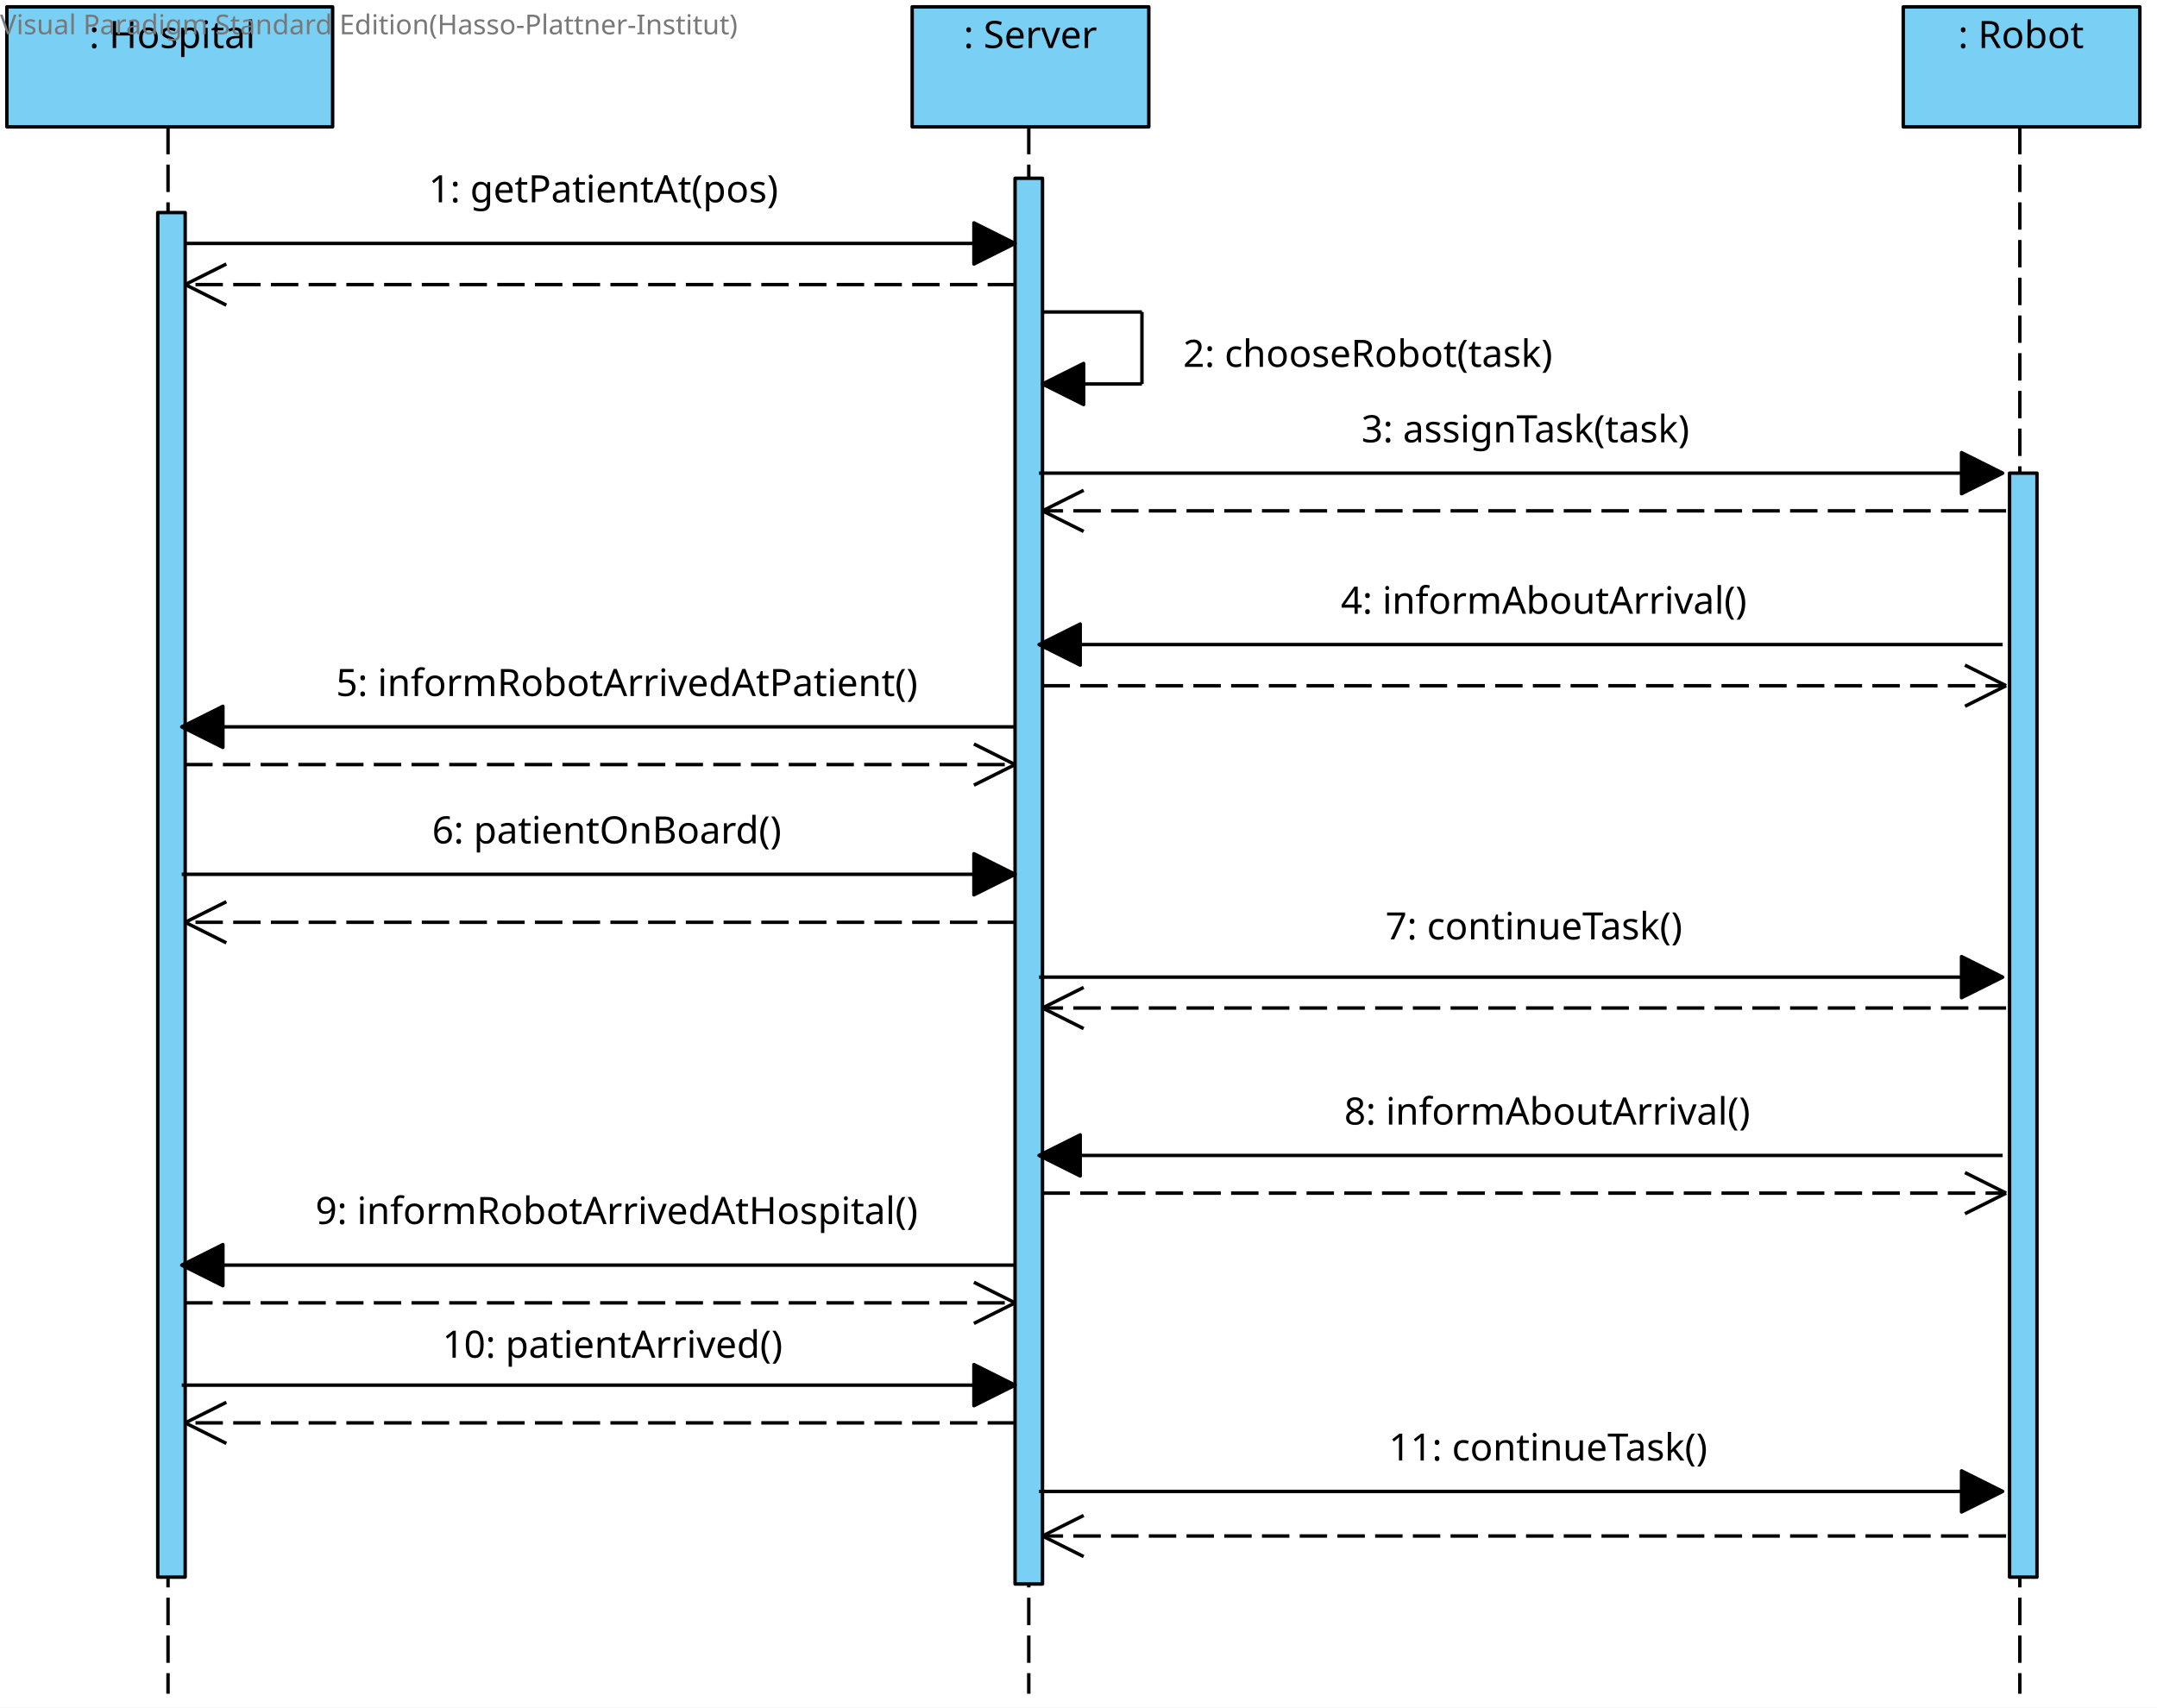
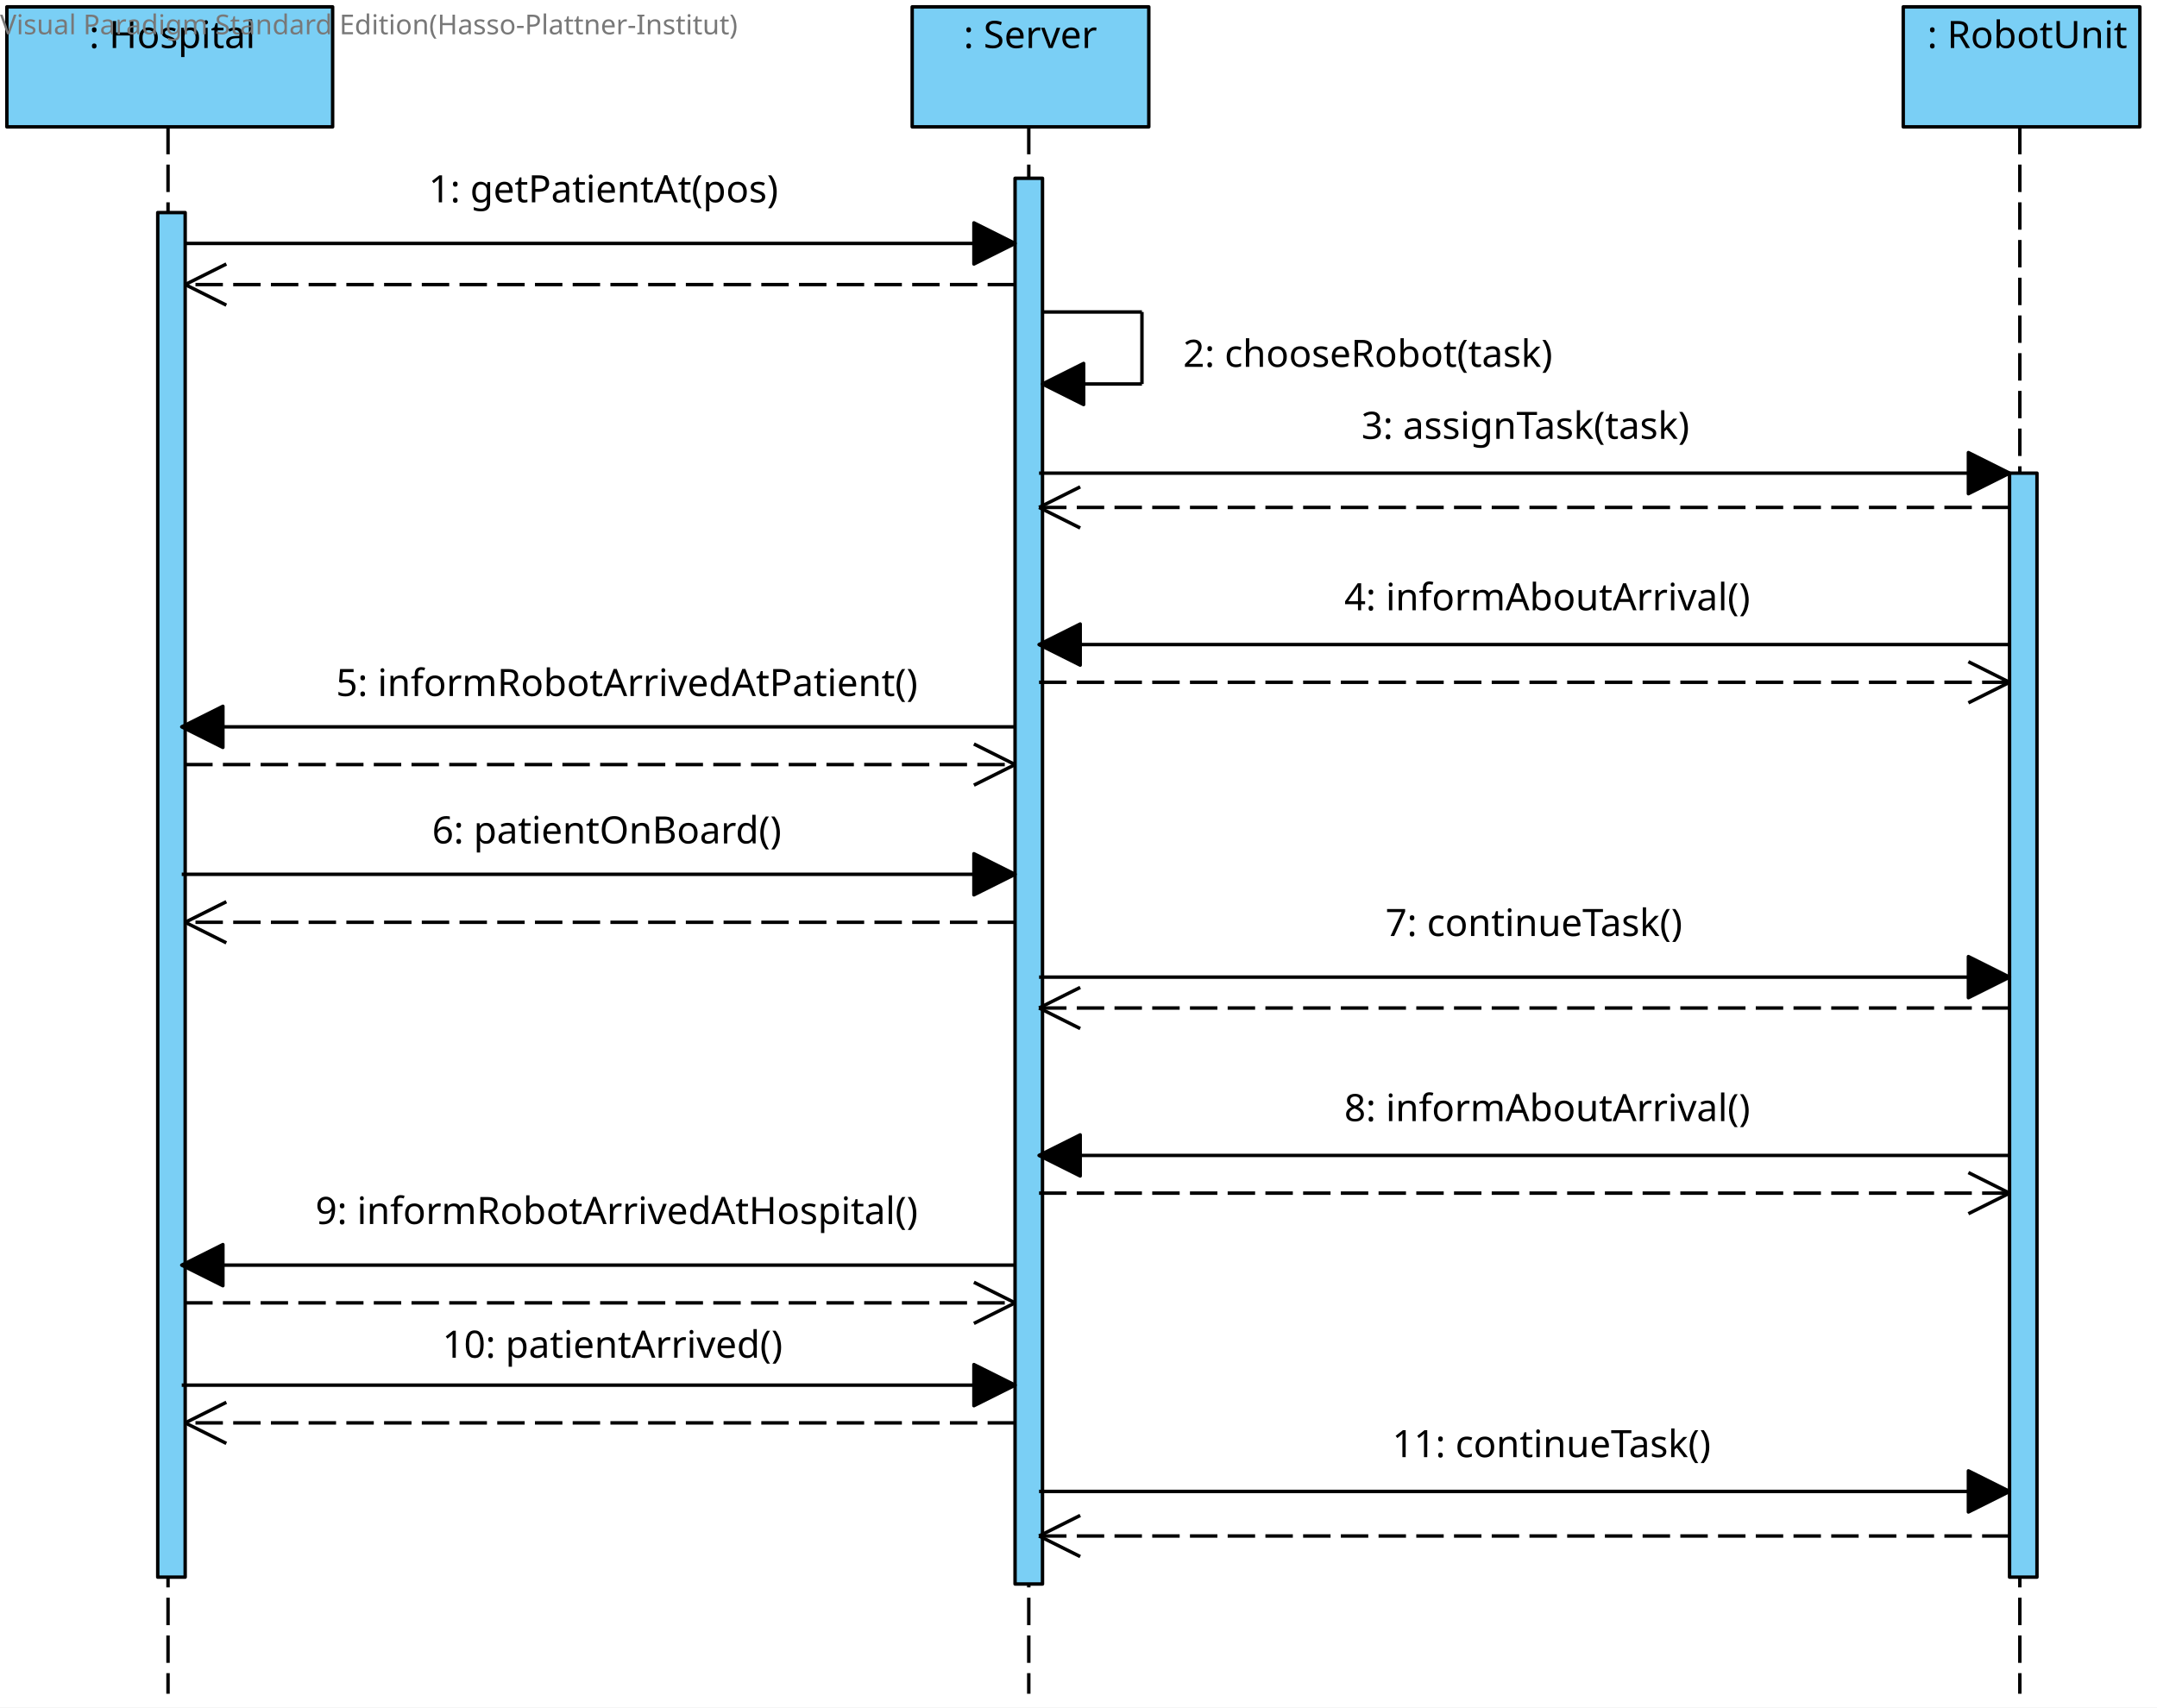
<svg xmlns="http://www.w3.org/2000/svg" fill-opacity="0" color-rendering="auto" color-interpolation="auto" text-rendering="auto" stroke="rgb(0,0,0)" stroke-linecap="square" width="629" stroke-miterlimit="10" shape-rendering="auto" stroke-opacity="0" fill="rgb(0,0,0)" stroke-dasharray="none" font-weight="normal" stroke-width="1" height="498" font-family="'Dialog'" font-style="normal" stroke-linejoin="miter" font-size="12" stroke-dashoffset="0" image-rendering="auto">
  <defs id="genericDefs" />
  <g>
    <defs id="defs1">
      <clipPath clipPathUnits="userSpaceOnUse" id="clipPath1">
        <path d="M-7 -7 L107 -7 L107 503 L-7 503 L-7 -7 Z" />
      </clipPath>
      <clipPath clipPathUnits="userSpaceOnUse" id="clipPath2">
        <path d="M-7 -7 L81 -7 L81 503 L-7 503 L-7 -7 Z" />
      </clipPath>
      <clipPath clipPathUnits="userSpaceOnUse" id="clipPath3">
        <path d="M-7 -7 L19 -7 L19 409 L-7 409 L-7 -7 Z" />
      </clipPath>
      <clipPath clipPathUnits="userSpaceOnUse" id="clipPath4">
        <path d="M-7 -7 L19 -7 L19 421 L-7 421 L-7 -7 Z" />
      </clipPath>
      <clipPath clipPathUnits="userSpaceOnUse" id="clipPath5">
        <path d="M-7 -7 L19 -7 L19 333 L-7 333 L-7 -7 Z" />
      </clipPath>
      <clipPath clipPathUnits="userSpaceOnUse" id="clipPath6">
        <path d="M-96 -15 L192 -15 L192 30 L-96 30 L-96 -15 Z" />
      </clipPath>
      <clipPath clipPathUnits="userSpaceOnUse" id="clipPath7">
        <path d="M-70 -15 L140 -15 L140 30 L-70 30 L-70 -15 Z" />
      </clipPath>
      <clipPath clipPathUnits="userSpaceOnUse" id="clipPath8">
        <path d="M0 0 L446 0 L446 204 L0 204 L0 0 Z" />
      </clipPath>
      <clipPath clipPathUnits="userSpaceOnUse" id="clipPath9">
-         <path d="M144 19 L144 34 L48 34 L48 19 ZM382 19 L382 34 L312 34 L312 19 ZM280 61 L280 82 L162 82 L162 61 ZM0 0 L0 204 L446 204 L446 202 L407 202 L407 182 L446 182 L446 152 L414 152 L414 132 L446 132 L446 130 L381 130 L381 109 L446 109 L446 0 Z" />
+         <path d="M144 19 L144 34 L48 34 L48 19 ZM382 19 L382 34 L312 34 L312 19 ZM280 61 L280 82 L162 82 L162 61 ZM0 0 L0 204 L446 204 L446 201 L408 201 L408 181 L446 181 L446 151 L414 151 L414 131 L446 131 L446 130 L381 130 L381 109 L446 109 L446 0 Z" />
      </clipPath>
      <clipPath clipPathUnits="userSpaceOnUse" id="clipPath10">
-         <path d="M0 0 L485 0 L485 204 L0 204 L0 0 Z" />
+         <path d="M0 0 L487 0 L487 204 L0 204 L0 0 Z" />
      </clipPath>
      <clipPath clipPathUnits="userSpaceOnUse" id="clipPath11">
-         <path d="M257 54 L257 75 L132 75 L132 54 ZM320 77 L320 97 L165 97 L165 77 ZM330 127 L330 147 L158 147 L158 127 ZM0 0 L0 6 L31 6 L31 27 L0 27 L0 151 L76 151 L76 171 L0 171 L0 194 L42 194 L42 204 L485 204 L485 0 Z" />
+         <path d="M257 54 L257 75 L132 75 L132 54 ZM320 76 L320 96 L165 96 L165 76 ZM331 126 L331 146 L159 146 L159 126 ZM0 0 L0 6 L31 6 L31 27 L0 27 L0 151 L76 151 L76 171 L0 171 L0 194 L42 194 L42 204 L487 204 L487 0 Z" />
      </clipPath>
      <clipPath clipPathUnits="userSpaceOnUse" id="clipPath12">
-         <path d="M257 4 L257 25 L132 25 L132 4 ZM320 27 L320 47 L165 47 L165 27 ZM330 77 L330 97 L158 97 L158 77 ZM311 172 L311 192 L176 192 L176 172 ZM0 0 L0 101 L76 101 L76 121 L0 121 L0 144 L42 144 L42 164 L0 164 L0 204 L485 204 L485 0 Z" />
+         <path d="M257 4 L257 25 L132 25 L132 4 ZM320 26 L320 46 L165 46 L165 26 ZM331 76 L331 96 L159 96 L159 76 ZM311 171 L311 191 L177 191 L177 171 ZM0 0 L0 101 L76 101 L76 121 L0 121 L0 144 L42 144 L42 164 L0 164 L0 204 L487 204 L487 0 Z" />
      </clipPath>
      <clipPath clipPathUnits="userSpaceOnUse" id="clipPath13">
        <path d="M0 0 L447 0 L447 204 L0 204 L0 0 Z" />
      </clipPath>
      <clipPath clipPathUnits="userSpaceOnUse" id="clipPath14">
-         <path d="M326 77 L326 97 L123 97 L123 77 ZM292 120 L292 140 L151 140 L151 120 ZM0 0 L0 204 L415 204 L415 202 L447 202 L447 168 L426 168 L426 148 L447 148 L447 73 L408 73 L408 53 L447 53 L447 23 L415 23 L415 3 L447 3 L447 1 L382 1 L382 0 Z" />
+         <path d="M326 77 L326 97 L123 97 L123 77 ZM292 120 L292 140 L151 140 L151 120 ZM0 0 L0 204 L415 204 L415 201 L447 201 L447 167 L427 167 L427 147 L447 147 L447 72 L409 72 L409 52 L447 52 L447 22 L415 22 L415 2 L447 2 L447 1 L382 1 L382 0 Z" />
      </clipPath>
      <clipPath clipPathUnits="userSpaceOnUse" id="clipPath15">
-         <path d="M326 34 L326 54 L123 54 L123 34 ZM292 77 L292 97 L151 97 L151 77 ZM0 0 L0 204 L117 204 L117 188 L328 188 L328 204 L447 204 L447 179 L415 179 L415 159 L447 159 L447 125 L426 125 L426 105 L447 105 L447 30 L408 30 L408 10 L447 10 L447 0 Z" />
+         <path d="M326 34 L326 54 L123 54 L123 34 ZM292 77 L292 97 L151 97 L151 77 ZM0 0 L0 204 L117 204 L117 188 L328 188 L328 204 L447 204 L447 178 L415 178 L415 158 L447 158 L447 124 L427 124 L427 104 L447 104 L447 29 L409 29 L409 9 L447 9 L447 0 Z" />
      </clipPath>
      <clipPath clipPathUnits="userSpaceOnUse" id="clipPath16">
-         <path d="M311 75 L311 95 L176 95 L176 75 ZM326 129 L326 149 L165 149 L165 129 ZM0 0 L0 4 L76 4 L76 24 L0 24 L0 47 L42 47 L42 67 L0 67 L0 158 L78 158 L78 178 L0 178 L0 197 L45 197 L45 204 L485 204 L485 0 Z" />
+         <path d="M311 74 L311 94 L177 94 L177 74 ZM326 128 L326 148 L165 148 L165 128 ZM0 0 L0 4 L76 4 L76 24 L0 24 L0 47 L42 47 L42 67 L0 67 L0 158 L78 158 L78 178 L0 178 L0 197 L45 197 L45 204 L487 204 L487 0 Z" />
      </clipPath>
      <clipPath clipPathUnits="userSpaceOnUse" id="clipPath17">
-         <path d="M311 23 L311 43 L176 43 L176 23 ZM326 77 L326 97 L165 97 L165 77 ZM321 175 L321 195 L177 195 L177 175 ZM42 0 L42 15 L0 15 L0 106 L78 106 L78 126 L0 126 L0 145 L45 145 L45 165 L0 165 L0 204 L485 204 L485 0 Z" />
+         <path d="M311 22 L311 42 L177 42 L177 22 ZM326 76 L326 96 L165 96 L165 76 ZM321 174 L321 194 L178 194 L178 174 ZM42 0 L42 15 L0 15 L0 106 L78 106 L78 126 L0 126 L0 145 L45 145 L45 165 L0 165 L0 204 L487 204 L487 0 Z" />
      </clipPath>
      <clipPath clipPathUnits="userSpaceOnUse" id="clipPath18">
-         <path d="M328 74 L328 94 L117 94 L117 74 ZM295 113 L295 133 L152 133 L152 113 ZM0 0 L0 204 L447 204 L447 163 L427 163 L427 143 L447 143 L447 65 L415 65 L415 45 L447 45 L447 11 L426 11 L426 0 Z" />
+         <path d="M328 74 L328 94 L117 94 L117 74 ZM295 113 L295 133 L152 133 L152 113 ZM0 0 L0 204 L447 204 L447 162 L428 162 L428 142 L447 142 L447 64 L415 64 L415 44 L447 44 L447 10 L427 10 L427 0 Z" />
      </clipPath>
      <clipPath clipPathUnits="userSpaceOnUse" id="clipPath19">
-         <path d="M328 39 L328 59 L117 59 L117 39 ZM295 78 L295 98 L152 98 L152 78 ZM0 0 L0 204 L447 204 L447 128 L427 128 L427 108 L447 108 L447 30 L415 30 L415 10 L447 10 L447 0 Z" />
+         <path d="M328 39 L328 59 L117 59 L117 39 ZM295 78 L295 98 L152 98 L152 78 ZM0 0 L0 204 L447 204 L447 127 L428 127 L428 107 L447 107 L447 29 L415 29 L415 9 L447 9 L447 0 Z" />
      </clipPath>
      <clipPath clipPathUnits="userSpaceOnUse" id="clipPath20">
-         <path d="M321 77 L321 97 L177 97 L177 77 ZM0 0 L0 8 L78 8 L78 28 L0 28 L0 47 L45 47 L45 67 L0 67 L0 204 L485 204 L485 0 Z" />
+         <path d="M321 76 L321 96 L178 96 L178 76 ZM0 0 L0 8 L78 8 L78 28 L0 28 L0 47 L45 47 L45 67 L0 67 L0 204 L487 204 L487 0 Z" />
      </clipPath>
      <clipPath clipPathUnits="userSpaceOnUse" id="clipPath21">
-         <path d="M256 43 L256 64 L131 64 L131 43 ZM319 66 L319 86 L164 86 L164 66 ZM329 116 L329 136 L157 136 L157 116 ZM30 0 L30 16 L0 16 L0 140 L75 140 L75 160 L0 160 L0 183 L41 183 L41 203 L0 203 L0 204 L485 204 L485 0 Z" />
+         <path d="M257 44 L257 65 L132 65 L132 44 ZM320 66 L320 86 L165 86 L165 66 ZM331 116 L331 136 L159 136 L159 116 ZM31 0 L31 17 L0 17 L0 141 L76 141 L76 161 L0 161 L0 184 L42 184 L42 204 L487 204 L487 0 Z" />
      </clipPath>
      <clipPath clipPathUnits="userSpaceOnUse" id="clipPath22">
-         <path d="M319 15 L319 35 L164 35 L164 15 ZM329 65 L329 85 L157 85 L157 65 ZM310 160 L310 180 L175 180 L175 160 ZM0 0 L0 89 L75 89 L75 109 L0 109 L0 132 L41 132 L41 152 L0 152 L0 204 L485 204 L485 0 L256 0 L256 13 L131 13 L131 0 Z" />
+         <path d="M320 15 L320 35 L165 35 L165 15 ZM331 65 L331 85 L159 85 L159 65 ZM311 160 L311 180 L177 180 L177 160 ZM0 0 L0 90 L76 90 L76 110 L0 110 L0 133 L42 133 L42 153 L0 153 L0 204 L487 204 L487 0 L257 0 L257 14 L132 14 L132 0 Z" />
      </clipPath>
      <clipPath clipPathUnits="userSpaceOnUse" id="clipPath23">
-         <path d="M325 66 L325 86 L122 86 L122 66 ZM291 109 L291 129 L150 129 L150 109 ZM0 0 L0 204 L414 204 L414 191 L446 191 L446 157 L425 157 L425 137 L446 137 L446 62 L407 62 L407 42 L446 42 L446 12 L414 12 L414 0 Z" />
+         <path d="M325 66 L325 86 L122 86 L122 66 ZM291 109 L291 129 L150 129 L150 109 ZM0 0 L0 204 L414 204 L414 190 L446 190 L446 156 L426 156 L426 136 L446 136 L446 61 L408 61 L408 41 L446 41 L446 11 L414 11 L414 0 Z" />
      </clipPath>
      <clipPath clipPathUnits="userSpaceOnUse" id="clipPath24">
-         <path d="M325 20 L325 40 L122 40 L122 20 ZM291 63 L291 83 L150 83 L150 63 ZM327 174 L327 194 L116 194 L116 174 ZM0 0 L0 204 L446 204 L446 165 L414 165 L414 145 L446 145 L446 111 L425 111 L425 91 L446 91 L446 16 L407 16 L407 0 Z" />
+         <path d="M325 20 L325 40 L122 40 L122 20 ZM291 63 L291 83 L150 83 L150 63 ZM327 174 L327 194 L116 194 L116 174 ZM0 0 L0 204 L446 204 L446 164 L414 164 L414 144 L446 144 L446 110 L426 110 L426 90 L446 90 L446 15 L408 15 L408 0 Z" />
      </clipPath>
      <clipPath clipPathUnits="userSpaceOnUse" id="clipPath25">
-         <path d="M310 66 L310 86 L175 86 L175 66 ZM325 120 L325 140 L164 140 L164 120 ZM75 0 L75 15 L0 15 L0 38 L41 38 L41 58 L0 58 L0 149 L77 149 L77 169 L0 169 L0 188 L44 188 L44 204 L485 204 L485 0 Z" />
+         <path d="M311 65 L311 85 L177 85 L177 65 ZM326 119 L326 139 L165 139 L165 119 ZM76 0 L76 15 L0 15 L0 38 L42 38 L42 58 L0 58 L0 149 L78 149 L78 169 L0 169 L0 188 L45 188 L45 204 L487 204 L487 0 Z" />
      </clipPath>
      <clipPath clipPathUnits="userSpaceOnUse" id="clipPath26">
-         <path d="M310 12 L310 32 L175 32 L175 12 ZM325 66 L325 86 L164 86 L164 66 ZM320 164 L320 184 L176 184 L176 164 ZM41 0 L41 4 L0 4 L0 95 L77 95 L77 115 L0 115 L0 134 L44 134 L44 154 L0 154 L0 204 L485 204 L485 0 Z" />
+         <path d="M311 11 L311 31 L177 31 L177 11 ZM326 65 L326 85 L165 85 L165 65 ZM321 163 L321 183 L178 183 L178 163 ZM42 0 L42 4 L0 4 L0 95 L78 95 L78 115 L0 115 L0 134 L45 134 L45 154 L0 154 L0 204 L487 204 L487 0 Z" />
      </clipPath>
      <clipPath clipPathUnits="userSpaceOnUse" id="clipPath27">
-         <path d="M327 63 L327 83 L116 83 L116 63 ZM294 102 L294 122 L151 122 L151 102 ZM0 0 L0 204 L446 204 L446 152 L426 152 L426 132 L446 132 L446 54 L414 54 L414 34 L446 34 L446 0 Z" />
+         <path d="M327 63 L327 83 L116 83 L116 63 ZM294 102 L294 122 L151 122 L151 102 ZM0 0 L0 204 L446 204 L446 151 L427 151 L427 131 L446 131 L446 53 L414 53 L414 33 L446 33 L446 0 Z" />
      </clipPath>
      <clipPath clipPathUnits="userSpaceOnUse" id="clipPath28">
-         <path d="M327 28 L327 48 L116 48 L116 28 ZM294 67 L294 87 L151 87 L151 67 ZM0 0 L0 204 L446 204 L446 117 L426 117 L426 97 L446 97 L446 19 L414 19 L414 0 Z" />
+         <path d="M327 28 L327 48 L116 48 L116 28 ZM294 67 L294 87 L151 87 L151 67 ZM0 0 L0 204 L446 204 L446 116 L427 116 L427 96 L446 96 L446 18 L414 18 L414 0 Z" />
      </clipPath>
      <clipPath clipPathUnits="userSpaceOnUse" id="clipPath29">
-         <path d="M320 64 L320 84 L176 84 L176 64 ZM77 0 L77 15 L0 15 L0 34 L44 34 L44 54 L0 54 L0 204 L485 204 L485 0 Z" />
+         <path d="M321 63 L321 83 L178 83 L178 63 ZM78 0 L78 15 L0 15 L0 34 L45 34 L45 54 L0 54 L0 204 L487 204 L487 0 Z" />
      </clipPath>
      <clipPath clipPathUnits="userSpaceOnUse" id="clipPath30">
        <path d="M0 0 L233 0 L233 225 L0 225 L0 0 Z" />
      </clipPath>
      <clipPath clipPathUnits="userSpaceOnUse" id="clipPath31">
-         <path d="M132 11 L132 26 L62 26 L62 11 ZM0 0 L0 53 L30 53 L30 74 L0 74 L0 198 L75 198 L75 218 L0 218 L0 225 L233 225 L233 194 L157 194 L157 174 L233 174 L233 144 L164 144 L164 124 L233 124 L233 122 L131 122 L131 101 L233 101 L233 0 Z" />
+         <path d="M132 11 L132 26 L62 26 L62 11 ZM0 0 L0 53 L30 53 L30 74 L0 74 L0 198 L75 198 L75 218 L0 218 L0 225 L233 225 L233 193 L158 193 L158 173 L233 173 L233 143 L164 143 L164 123 L233 123 L233 122 L131 122 L131 101 L233 101 L233 0 Z" />
      </clipPath>
      <clipPath clipPathUnits="userSpaceOnUse" id="clipPath32">
-         <path d="M144 31 L144 46 L48 46 L48 31 ZM382 31 L382 46 L312 46 L312 31 ZM280 73 L280 94 L162 94 L162 73 ZM0 0 L0 204 L407 204 L407 194 L446 194 L446 164 L414 164 L414 144 L446 144 L446 142 L381 142 L381 121 L446 121 L446 0 Z" />
+         <path d="M144 31 L144 46 L48 46 L48 31 ZM382 31 L382 46 L312 46 L312 31 ZM280 73 L280 94 L162 94 L162 73 ZM0 0 L0 204 L408 204 L408 193 L446 193 L446 163 L414 163 L414 143 L446 143 L446 142 L381 142 L381 121 L446 121 L446 0 Z" />
      </clipPath>
      <clipPath clipPathUnits="userSpaceOnUse" id="clipPath33">
        <path d="M-118 -21 L236 -21 L236 42 L-118 42 L-118 -21 Z" />
      </clipPath>
      <clipPath clipPathUnits="userSpaceOnUse" id="clipPath34">
        <path d="M-125 -21 L250 -21 L250 42 L-125 42 L-125 -21 Z" />
      </clipPath>
      <clipPath clipPathUnits="userSpaceOnUse" id="clipPath35">
-         <path d="M-144 -20 L288 -20 L288 40 L-144 40 L-144 -20 Z" />
+         <path d="M-143 -20 L286 -20 L286 40 L-143 40 L-143 -20 Z" />
      </clipPath>
      <clipPath clipPathUnits="userSpaceOnUse" id="clipPath36">
-         <path d="M-143 -20 L286 -20 L286 40 L-143 40 L-143 -20 Z" />
+         <path d="M-211 -20 L422 -20 L422 40 L-211 40 L-211 -20 Z" />
      </clipPath>
      <clipPath clipPathUnits="userSpaceOnUse" id="clipPath37">
-         <path d="M-211 -20 L422 -20 L422 40 L-211 40 L-211 -20 Z" />
+         <path d="M-161 -20 L322 -20 L322 40 L-161 40 L-161 -20 Z" />
      </clipPath>
      <clipPath clipPathUnits="userSpaceOnUse" id="clipPath38">
-         <path d="M-161 -20 L322 -20 L322 40 L-161 40 L-161 -20 Z" />
+         <path d="M-134 -20 L268 -20 L268 40 L-134 40 L-134 -20 Z" />
      </clipPath>
      <clipPath clipPathUnits="userSpaceOnUse" id="clipPath39">
-         <path d="M-135 -20 L270 -20 L270 40 L-135 40 L-135 -20 Z" />
+         <path d="M-141 -20 L282 -20 L282 40 L-141 40 L-141 -20 Z" />
      </clipPath>
      <clipPath clipPathUnits="userSpaceOnUse" id="clipPath40">
-         <path d="M-141 -20 L282 -20 L282 40 L-141 40 L-141 -20 Z" />
+         <path d="M-203 -20 L406 -20 L406 40 L-203 40 L-203 -20 Z" />
      </clipPath>
      <clipPath clipPathUnits="userSpaceOnUse" id="clipPath41">
-         <path d="M-203 -20 L406 -20 L406 40 L-203 40 L-203 -20 Z" />
+         <path d="M-172 -20 L344 -20 L344 40 L-172 40 L-172 -20 Z" />
      </clipPath>
      <clipPath clipPathUnits="userSpaceOnUse" id="clipPath42">
-         <path d="M-172 -20 L344 -20 L344 40 L-172 40 L-172 -20 Z" />
-       </clipPath>
-       <clipPath clipPathUnits="userSpaceOnUse" id="clipPath43">
        <path d="M-155 -20 L310 -20 L310 40 L-155 40 L-155 -20 Z" />
      </clipPath>
    </defs>
    <g fill="white" text-rendering="geometricPrecision" fill-opacity="1" stroke-opacity="1" stroke="white">
      <rect x="0" width="629" height="498" y="0" stroke="none" />
    </g>
    <g font-size="11" transform="translate(2,2)" fill-opacity="1" fill="rgb(122,207,245)" text-rendering="geometricPrecision" font-family="sans-serif" stroke="rgb(122,207,245)" stroke-opacity="1">
      <rect x="0" width="95" height="35" y="0" clip-path="url(#clipPath1)" stroke="none" />
    </g>
    <g stroke-linecap="butt" font-size="11" transform="translate(2,2)" fill-opacity="1" fill="black" text-rendering="geometricPrecision" font-family="sans-serif" stroke-linejoin="round" stroke="black" stroke-opacity="1" stroke-miterlimit="0">
      <rect fill="none" x="0" width="95" height="35" y="0" clip-path="url(#clipPath1)" />
      <line clip-path="url(#clipPath1)" fill="none" x1="47" x2="47" y1="35" y2="492" stroke-linejoin="bevel" stroke-dasharray="8,3" />
    </g>
    <g font-size="11" transform="translate(266,2)" fill-opacity="1" fill="rgb(122,207,245)" text-rendering="geometricPrecision" font-family="sans-serif" stroke="rgb(122,207,245)" stroke-opacity="1">
      <rect x="0" width="69" height="35" y="0" clip-path="url(#clipPath2)" stroke="none" />
    </g>
    <g stroke-linecap="butt" font-size="11" transform="translate(266,2)" fill-opacity="1" fill="black" text-rendering="geometricPrecision" font-family="sans-serif" stroke-linejoin="round" stroke="black" stroke-opacity="1" stroke-miterlimit="0">
      <rect fill="none" x="0" width="69" height="35" y="0" clip-path="url(#clipPath2)" />
      <line clip-path="url(#clipPath2)" fill="none" x1="34" x2="34" y1="35" y2="492" stroke-linejoin="bevel" stroke-dasharray="8,3" />
    </g>
    <g font-size="11" transform="translate(46,62)" fill-opacity="1" fill="rgb(122,207,245)" text-rendering="geometricPrecision" font-family="sans-serif" stroke="rgb(122,207,245)" stroke-opacity="1">
      <rect x="0" width="8" height="398" y="0" clip-path="url(#clipPath3)" stroke="none" />
    </g>
    <g stroke-linecap="butt" font-size="11" transform="translate(46,62)" fill-opacity="1" fill="black" text-rendering="geometricPrecision" font-family="sans-serif" stroke-linejoin="round" stroke="black" stroke-opacity="1" stroke-miterlimit="0">
      <rect fill="none" x="0" width="8" height="398" y="0" clip-path="url(#clipPath3)" />
    </g>
    <g font-size="11" transform="translate(296,52)" fill-opacity="1" fill="rgb(122,207,245)" text-rendering="geometricPrecision" font-family="sans-serif" stroke="rgb(122,207,245)" stroke-opacity="1">
      <rect x="0" width="8" height="410" y="0" clip-path="url(#clipPath4)" stroke="none" />
    </g>
    <g stroke-linecap="butt" font-size="11" transform="translate(296,52)" fill-opacity="1" fill="black" text-rendering="geometricPrecision" font-family="sans-serif" stroke-linejoin="round" stroke="black" stroke-opacity="1" stroke-miterlimit="0">
      <rect fill="none" x="0" width="8" height="410" y="0" clip-path="url(#clipPath4)" />
    </g>
    <g font-size="11" transform="translate(555,2)" fill-opacity="1" fill="rgb(122,207,245)" text-rendering="geometricPrecision" font-family="sans-serif" stroke="rgb(122,207,245)" stroke-opacity="1">
      <rect x="0" width="69" height="35" y="0" clip-path="url(#clipPath2)" stroke="none" />
    </g>
    <g stroke-linecap="butt" font-size="11" transform="translate(555,2)" fill-opacity="1" fill="black" text-rendering="geometricPrecision" font-family="sans-serif" stroke-linejoin="round" stroke="black" stroke-opacity="1" stroke-miterlimit="0">
      <rect fill="none" x="0" width="69" height="35" y="0" clip-path="url(#clipPath2)" />
      <line clip-path="url(#clipPath2)" fill="none" x1="34" x2="34" y1="35" y2="492" stroke-linejoin="bevel" stroke-dasharray="8,3" />
    </g>
    <g font-size="11" transform="translate(586,138)" fill-opacity="1" fill="rgb(122,207,245)" text-rendering="geometricPrecision" font-family="sans-serif" stroke="rgb(122,207,245)" stroke-opacity="1">
      <rect x="0" width="8" height="322" y="0" clip-path="url(#clipPath5)" stroke="none" />
    </g>
    <g stroke-linecap="butt" font-size="11" transform="translate(586,138)" fill-opacity="1" fill="black" text-rendering="geometricPrecision" font-family="sans-serif" stroke-linejoin="round" stroke="black" stroke-opacity="1" stroke-miterlimit="0">
      <rect fill="none" x="0" width="8" height="322" y="0" clip-path="url(#clipPath5)" />
    </g>
    <g font-size="11" transform="translate(2,2)" fill-opacity="1" fill="black" text-rendering="geometricPrecision" font-family="sans-serif" stroke="black" stroke-opacity="1">
      <text x="24" xml:space="preserve" y="12" clip-path="url(#clipPath6)" stroke="none">: Hospital</text>
    </g>
    <g font-size="11" transform="translate(266,2)" fill-opacity="1" fill="black" text-rendering="geometricPrecision" font-family="sans-serif" stroke="black" stroke-opacity="1">
      <text x="15" xml:space="preserve" y="12" clip-path="url(#clipPath7)" stroke="none">: Server</text>
    </g>
    <g font-size="11" transform="translate(555,2)" fill-opacity="1" fill="black" text-rendering="geometricPrecision" font-family="sans-serif" stroke="black" stroke-opacity="1">
-       <text x="16" xml:space="preserve" y="12" clip-path="url(#clipPath7)" stroke="none">: Robot</text>
+       <text x="7" xml:space="preserve" y="12" clip-path="url(#clipPath7)" stroke="none">: RobotUnit</text>
    </g>
    <g stroke-linecap="butt" font-size="11" transform="translate(-46,-17)" fill-opacity="1" fill="black" text-rendering="geometricPrecision" font-family="sans-serif" stroke-linejoin="round" stroke-dasharray="8,3" stroke="black" stroke-opacity="1" stroke-miterlimit="0">
      <line y2="100" fill="none" x1="342" clip-path="url(#clipPath9)" x2="100" y1="100" />
      <line clip-path="url(#clipPath9)" fill="none" x1="100" x2="112" y1="100" y2="106" stroke-dasharray="none" stroke-miterlimit="10" />
      <line clip-path="url(#clipPath9)" fill="none" x1="100" x2="112" y1="100" y2="94" stroke-dasharray="none" stroke-miterlimit="10" />
    </g>
    <g stroke-linecap="butt" font-size="11" transform="translate(203,38)" fill-opacity="1" fill="black" text-rendering="geometricPrecision" font-family="sans-serif" stroke-linejoin="round" stroke="black" stroke-opacity="1">
-       <line y2="100" fill="none" x1="100" clip-path="url(#clipPath11)" x2="381" y1="100" />
-       <polygon points=" 381 100 369 94 369 106" clip-path="url(#clipPath11)" stroke="none" />
-       <polygon fill="none" points=" 381 100 369 94 369 106" clip-path="url(#clipPath11)" />
+       <line y2="100" fill="none" x1="100" clip-path="url(#clipPath11)" x2="383" y1="100" />
+       <polygon points=" 383 100 371 94 371 106" clip-path="url(#clipPath11)" stroke="none" />
+       <polygon fill="none" points=" 383 100 371 94 371 106" clip-path="url(#clipPath11)" />
    </g>
    <g stroke-linecap="butt" font-size="11" transform="translate(203,88)" fill-opacity="1" fill="black" text-rendering="geometricPrecision" font-family="sans-serif" stroke-linejoin="round" stroke="black" stroke-opacity="1">
-       <line y2="100" fill="none" x1="381" clip-path="url(#clipPath12)" x2="100" y1="100" />
+       <line y2="100" fill="none" x1="383" clip-path="url(#clipPath12)" x2="100" y1="100" />
      <polygon points=" 100 100 112 106 112 94" clip-path="url(#clipPath12)" stroke="none" />
      <polygon fill="none" points=" 100 100 112 106 112 94" clip-path="url(#clipPath12)" />
    </g>
    <g stroke-linecap="butt" font-size="11" transform="translate(-47,112)" fill-opacity="1" fill="black" text-rendering="geometricPrecision" font-family="sans-serif" stroke-linejoin="round" stroke="black" stroke-opacity="1">
      <line y2="100" fill="none" x1="343" clip-path="url(#clipPath14)" x2="100" y1="100" />
      <polygon points=" 100 100 112 106 112 94" clip-path="url(#clipPath14)" stroke="none" />
      <polygon fill="none" points=" 100 100 112 106 112 94" clip-path="url(#clipPath14)" />
    </g>
    <g stroke-linecap="butt" font-size="11" transform="translate(-47,155)" fill-opacity="1" fill="black" text-rendering="geometricPrecision" font-family="sans-serif" stroke-linejoin="round" stroke="black" stroke-opacity="1">
      <line y2="100" fill="none" x1="100" clip-path="url(#clipPath15)" x2="343" y1="100" />
      <polygon points=" 343 100 331 94 331 106" clip-path="url(#clipPath15)" stroke="none" />
      <polygon fill="none" points=" 343 100 331 94 331 106" clip-path="url(#clipPath15)" />
    </g>
    <g stroke-linecap="butt" font-size="11" transform="translate(203,185)" fill-opacity="1" fill="black" text-rendering="geometricPrecision" font-family="sans-serif" stroke-linejoin="round" stroke="black" stroke-opacity="1">
-       <line y2="100" fill="none" x1="100" clip-path="url(#clipPath16)" x2="381" y1="100" />
-       <polygon points=" 381 100 369 94 369 106" clip-path="url(#clipPath16)" stroke="none" />
-       <polygon fill="none" points=" 381 100 369 94 369 106" clip-path="url(#clipPath16)" />
+       <line y2="100" fill="none" x1="100" clip-path="url(#clipPath16)" x2="383" y1="100" />
+       <polygon points=" 383 100 371 94 371 106" clip-path="url(#clipPath16)" stroke="none" />
+       <polygon fill="none" points=" 383 100 371 94 371 106" clip-path="url(#clipPath16)" />
    </g>
    <g stroke-linecap="butt" font-size="11" transform="translate(203,237)" fill-opacity="1" fill="black" text-rendering="geometricPrecision" font-family="sans-serif" stroke-linejoin="round" stroke="black" stroke-opacity="1">
-       <line y2="100" fill="none" x1="381" clip-path="url(#clipPath17)" x2="100" y1="100" />
+       <line y2="100" fill="none" x1="383" clip-path="url(#clipPath17)" x2="100" y1="100" />
      <polygon points=" 100 100 112 106 112 94" clip-path="url(#clipPath17)" stroke="none" />
      <polygon fill="none" points=" 100 100 112 106 112 94" clip-path="url(#clipPath17)" />
    </g>
    <g stroke-linecap="butt" font-size="11" transform="translate(-47,269)" fill-opacity="1" fill="black" text-rendering="geometricPrecision" font-family="sans-serif" stroke-linejoin="round" stroke="black" stroke-opacity="1">
      <line y2="100" fill="none" x1="343" clip-path="url(#clipPath18)" x2="100" y1="100" />
      <polygon points=" 100 100 112 106 112 94" clip-path="url(#clipPath18)" stroke="none" />
      <polygon fill="none" points=" 100 100 112 106 112 94" clip-path="url(#clipPath18)" />
    </g>
    <g stroke-linecap="butt" font-size="11" transform="translate(-47,304)" fill-opacity="1" fill="black" text-rendering="geometricPrecision" font-family="sans-serif" stroke-linejoin="round" stroke="black" stroke-opacity="1">
      <line y2="100" fill="none" x1="100" clip-path="url(#clipPath19)" x2="343" y1="100" />
      <polygon points=" 343 100 331 94 331 106" clip-path="url(#clipPath19)" stroke="none" />
      <polygon fill="none" points=" 343 100 331 94 331 106" clip-path="url(#clipPath19)" />
    </g>
    <g stroke-linecap="butt" font-size="11" transform="translate(203,335)" fill-opacity="1" fill="black" text-rendering="geometricPrecision" font-family="sans-serif" stroke-linejoin="round" stroke="black" stroke-opacity="1">
-       <line y2="100" fill="none" x1="100" clip-path="url(#clipPath20)" x2="381" y1="100" />
-       <polygon points=" 381 100 369 94 369 106" clip-path="url(#clipPath20)" stroke="none" />
-       <polygon fill="none" points=" 381 100 369 94 369 106" clip-path="url(#clipPath20)" />
-     </g>
-     <g stroke-linecap="butt" font-size="11" transform="translate(204,49)" fill-opacity="1" fill="black" text-rendering="geometricPrecision" font-family="sans-serif" stroke-linejoin="round" stroke-dasharray="8,3" stroke="black" stroke-opacity="1" stroke-miterlimit="0">
-       <line y2="100" fill="none" x1="381" clip-path="url(#clipPath21)" x2="100" y1="100" />
+       <line y2="100" fill="none" x1="100" clip-path="url(#clipPath20)" x2="383" y1="100" />
+       <polygon points=" 383 100 371 94 371 106" clip-path="url(#clipPath20)" stroke="none" />
+       <polygon fill="none" points=" 383 100 371 94 371 106" clip-path="url(#clipPath20)" />
+     </g>
+     <g stroke-linecap="butt" font-size="11" transform="translate(203,48)" fill-opacity="1" fill="black" text-rendering="geometricPrecision" font-family="sans-serif" stroke-linejoin="round" stroke-dasharray="8,3" stroke="black" stroke-opacity="1" stroke-miterlimit="0">
+       <line y2="100" fill="none" x1="383" clip-path="url(#clipPath21)" x2="100" y1="100" />
      <line clip-path="url(#clipPath21)" fill="none" x1="100" x2="112" y1="100" y2="106" stroke-dasharray="none" stroke-miterlimit="10" />
      <line clip-path="url(#clipPath21)" fill="none" x1="100" x2="112" y1="100" y2="94" stroke-dasharray="none" stroke-miterlimit="10" />
    </g>
-     <g stroke-linecap="butt" font-size="11" transform="translate(204,100)" fill-opacity="1" fill="black" text-rendering="geometricPrecision" font-family="sans-serif" stroke-linejoin="round" stroke-dasharray="8,3" stroke="black" stroke-opacity="1" stroke-miterlimit="0">
-       <line y2="100" fill="none" x1="100" clip-path="url(#clipPath22)" x2="381" y1="100" />
-       <line clip-path="url(#clipPath22)" fill="none" x1="381" x2="369" y1="100" y2="94" stroke-dasharray="none" stroke-miterlimit="10" />
-       <line clip-path="url(#clipPath22)" fill="none" x1="381" x2="369" y1="100" y2="106" stroke-dasharray="none" stroke-miterlimit="10" />
+     <g stroke-linecap="butt" font-size="11" transform="translate(203,99)" fill-opacity="1" fill="black" text-rendering="geometricPrecision" font-family="sans-serif" stroke-linejoin="round" stroke-dasharray="8,3" stroke="black" stroke-opacity="1" stroke-miterlimit="0">
+       <line y2="100" fill="none" x1="100" clip-path="url(#clipPath22)" x2="383" y1="100" />
+       <line clip-path="url(#clipPath22)" fill="none" x1="383" x2="371" y1="100" y2="94" stroke-dasharray="none" stroke-miterlimit="10" />
+       <line clip-path="url(#clipPath22)" fill="none" x1="383" x2="371" y1="100" y2="106" stroke-dasharray="none" stroke-miterlimit="10" />
    </g>
    <g stroke-linecap="butt" font-size="11" transform="translate(-46,123)" fill-opacity="1" fill="black" text-rendering="geometricPrecision" font-family="sans-serif" stroke-linejoin="round" stroke-dasharray="8,3" stroke="black" stroke-opacity="1" stroke-miterlimit="0">
      <line y2="100" fill="none" x1="100" clip-path="url(#clipPath23)" x2="342" y1="100" />
      <line clip-path="url(#clipPath23)" fill="none" x1="342" x2="330" y1="100" y2="94" stroke-dasharray="none" stroke-miterlimit="10" />
      <line clip-path="url(#clipPath23)" fill="none" x1="342" x2="330" y1="100" y2="106" stroke-dasharray="none" stroke-miterlimit="10" />
    </g>
    <g stroke-linecap="butt" font-size="11" transform="translate(-46,169)" fill-opacity="1" fill="black" text-rendering="geometricPrecision" font-family="sans-serif" stroke-linejoin="round" stroke-dasharray="8,3" stroke="black" stroke-opacity="1" stroke-miterlimit="0">
      <line y2="100" fill="none" x1="342" clip-path="url(#clipPath24)" x2="100" y1="100" />
      <line clip-path="url(#clipPath24)" fill="none" x1="100" x2="112" y1="100" y2="106" stroke-dasharray="none" stroke-miterlimit="10" />
      <line clip-path="url(#clipPath24)" fill="none" x1="100" x2="112" y1="100" y2="94" stroke-dasharray="none" stroke-miterlimit="10" />
    </g>
-     <g stroke-linecap="butt" font-size="11" transform="translate(204,194)" fill-opacity="1" fill="black" text-rendering="geometricPrecision" font-family="sans-serif" stroke-linejoin="round" stroke-dasharray="8,3" stroke="black" stroke-opacity="1" stroke-miterlimit="0">
-       <line y2="100" fill="none" x1="381" clip-path="url(#clipPath25)" x2="100" y1="100" />
+     <g stroke-linecap="butt" font-size="11" transform="translate(203,194)" fill-opacity="1" fill="black" text-rendering="geometricPrecision" font-family="sans-serif" stroke-linejoin="round" stroke-dasharray="8,3" stroke="black" stroke-opacity="1" stroke-miterlimit="0">
+       <line y2="100" fill="none" x1="383" clip-path="url(#clipPath25)" x2="100" y1="100" />
      <line clip-path="url(#clipPath25)" fill="none" x1="100" x2="112" y1="100" y2="106" stroke-dasharray="none" stroke-miterlimit="10" />
      <line clip-path="url(#clipPath25)" fill="none" x1="100" x2="112" y1="100" y2="94" stroke-dasharray="none" stroke-miterlimit="10" />
    </g>
-     <g stroke-linecap="butt" font-size="11" transform="translate(204,248)" fill-opacity="1" fill="black" text-rendering="geometricPrecision" font-family="sans-serif" stroke-linejoin="round" stroke-dasharray="8,3" stroke="black" stroke-opacity="1" stroke-miterlimit="0">
-       <line y2="100" fill="none" x1="100" clip-path="url(#clipPath26)" x2="381" y1="100" />
-       <line clip-path="url(#clipPath26)" fill="none" x1="381" x2="369" y1="100" y2="94" stroke-dasharray="none" stroke-miterlimit="10" />
-       <line clip-path="url(#clipPath26)" fill="none" x1="381" x2="369" y1="100" y2="106" stroke-dasharray="none" stroke-miterlimit="10" />
+     <g stroke-linecap="butt" font-size="11" transform="translate(203,248)" fill-opacity="1" fill="black" text-rendering="geometricPrecision" font-family="sans-serif" stroke-linejoin="round" stroke-dasharray="8,3" stroke="black" stroke-opacity="1" stroke-miterlimit="0">
+       <line y2="100" fill="none" x1="100" clip-path="url(#clipPath26)" x2="383" y1="100" />
+       <line clip-path="url(#clipPath26)" fill="none" x1="383" x2="371" y1="100" y2="94" stroke-dasharray="none" stroke-miterlimit="10" />
+       <line clip-path="url(#clipPath26)" fill="none" x1="383" x2="371" y1="100" y2="106" stroke-dasharray="none" stroke-miterlimit="10" />
    </g>
    <g stroke-linecap="butt" font-size="11" transform="translate(-46,280)" fill-opacity="1" fill="black" text-rendering="geometricPrecision" font-family="sans-serif" stroke-linejoin="round" stroke-dasharray="8,3" stroke="black" stroke-opacity="1" stroke-miterlimit="0">
      <line y2="100" fill="none" x1="100" clip-path="url(#clipPath27)" x2="342" y1="100" />
      <line clip-path="url(#clipPath27)" fill="none" x1="342" x2="330" y1="100" y2="94" stroke-dasharray="none" stroke-miterlimit="10" />
      <line clip-path="url(#clipPath27)" fill="none" x1="342" x2="330" y1="100" y2="106" stroke-dasharray="none" stroke-miterlimit="10" />
    </g>
    <g stroke-linecap="butt" font-size="11" transform="translate(-46,315)" fill-opacity="1" fill="black" text-rendering="geometricPrecision" font-family="sans-serif" stroke-linejoin="round" stroke-dasharray="8,3" stroke="black" stroke-opacity="1" stroke-miterlimit="0">
      <line y2="100" fill="none" x1="342" clip-path="url(#clipPath28)" x2="100" y1="100" />
      <line clip-path="url(#clipPath28)" fill="none" x1="100" x2="112" y1="100" y2="106" stroke-dasharray="none" stroke-miterlimit="10" />
      <line clip-path="url(#clipPath28)" fill="none" x1="100" x2="112" y1="100" y2="94" stroke-dasharray="none" stroke-miterlimit="10" />
    </g>
-     <g stroke-linecap="butt" font-size="11" transform="translate(204,348)" fill-opacity="1" fill="black" text-rendering="geometricPrecision" font-family="sans-serif" stroke-linejoin="round" stroke-dasharray="8,3" stroke="black" stroke-opacity="1" stroke-miterlimit="0">
-       <line y2="100" fill="none" x1="381" clip-path="url(#clipPath29)" x2="100" y1="100" />
+     <g stroke-linecap="butt" font-size="11" transform="translate(203,348)" fill-opacity="1" fill="black" text-rendering="geometricPrecision" font-family="sans-serif" stroke-linejoin="round" stroke-dasharray="8,3" stroke="black" stroke-opacity="1" stroke-miterlimit="0">
+       <line y2="100" fill="none" x1="383" clip-path="url(#clipPath29)" x2="100" y1="100" />
      <line clip-path="url(#clipPath29)" fill="none" x1="100" x2="112" y1="100" y2="106" stroke-dasharray="none" stroke-miterlimit="10" />
      <line clip-path="url(#clipPath29)" fill="none" x1="100" x2="112" y1="100" y2="94" stroke-dasharray="none" stroke-miterlimit="10" />
    </g>
    <g stroke-linecap="butt" font-size="11" transform="translate(204,-9)" fill-opacity="1" fill="black" text-rendering="geometricPrecision" font-family="sans-serif" stroke-linejoin="round" stroke="black" stroke-opacity="1">
      <line y2="100" fill="none" x1="100" clip-path="url(#clipPath31)" x2="129" y1="100" />
      <line y2="121" fill="none" x1="129" clip-path="url(#clipPath31)" x2="129" y1="100" />
      <line y2="121" fill="none" x1="129" clip-path="url(#clipPath31)" x2="100" y1="121" />
      <polygon points=" 100 121 112 127 112 115" clip-path="url(#clipPath31)" stroke="none" />
      <polygon fill="none" points=" 100 121 112 127 112 115" clip-path="url(#clipPath31)" />
    </g>
    <g stroke-linecap="butt" font-size="11" transform="translate(-46,-29)" fill-opacity="1" fill="black" text-rendering="geometricPrecision" font-family="sans-serif" stroke-linejoin="round" stroke="black" stroke-opacity="1">
      <line y2="100" fill="none" x1="100" clip-path="url(#clipPath32)" x2="342" y1="100" />
      <polygon points=" 342 100 330 94 330 106" clip-path="url(#clipPath32)" stroke="none" />
      <polygon fill="none" points=" 342 100 330 94 330 106" clip-path="url(#clipPath32)" />
    </g>
    <g font-size="11" transform="translate(116,44)" fill-opacity="1" fill="white" text-rendering="geometricPrecision" font-family="sans-serif" stroke="white" stroke-opacity="1">
      <rect x="0" width="118" height="21" y="0" clip-path="url(#clipPath33)" stroke="none" />
      <text fill="black" x="9" xml:space="preserve" y="15" clip-path="url(#clipPath33)" stroke="none">1: getPatientAt(pos)</text>
    </g>
    <g font-size="11" transform="translate(335,92)" fill-opacity="1" fill="white" text-rendering="geometricPrecision" font-family="sans-serif" stroke="white" stroke-opacity="1">
      <rect x="0" width="125" height="21" y="0" clip-path="url(#clipPath34)" stroke="none" />
      <text fill="black" x="10" xml:space="preserve" y="15" clip-path="url(#clipPath34)" stroke="none">2: chooseRobot(task)</text>
    </g>
-     <g font-size="11" transform="translate(380,412)" fill-opacity="1" fill="white" text-rendering="geometricPrecision" font-family="sans-serif" stroke="white" stroke-opacity="1">
-       <rect x="0" width="144" height="20" y="0" clip-path="url(#clipPath35)" stroke="none" />
+     <g font-size="11" transform="translate(381,411)" fill-opacity="1" fill="white" text-rendering="geometricPrecision" font-family="sans-serif" stroke="white" stroke-opacity="1">
+       <rect x="0" width="143" height="20" y="0" clip-path="url(#clipPath35)" stroke="none" />
      <text fill="black" x="25" xml:space="preserve" y="14" clip-path="url(#clipPath35)" stroke="none">11: continueTask()</text>
    </g>
    <g font-size="11" transform="translate(105,382)" fill-opacity="1" fill="white" text-rendering="geometricPrecision" font-family="sans-serif" stroke="white" stroke-opacity="1">
-       <rect x="0" width="143" height="20" y="0" clip-path="url(#clipPath36)" stroke="none" />
-       <text fill="black" x="24" xml:space="preserve" y="14" clip-path="url(#clipPath36)" stroke="none">10: patientArrived()</text>
+       <rect x="0" width="143" height="20" y="0" clip-path="url(#clipPath35)" stroke="none" />
+       <text fill="black" x="24" xml:space="preserve" y="14" clip-path="url(#clipPath35)" stroke="none">10: patientArrived()</text>
    </g>
    <g font-size="11" transform="translate(70,343)" fill-opacity="1" fill="white" text-rendering="geometricPrecision" font-family="sans-serif" stroke="white" stroke-opacity="1">
-       <rect x="0" width="211" height="20" y="0" clip-path="url(#clipPath37)" stroke="none" />
-       <text fill="black" x="22" xml:space="preserve" y="14" clip-path="url(#clipPath37)" stroke="none">9: informRobotArrivedAtHospital()</text>
-     </g>
-     <g font-size="11" transform="translate(368,314)" fill-opacity="1" fill="white" text-rendering="geometricPrecision" font-family="sans-serif" stroke="white" stroke-opacity="1">
-       <rect x="0" width="161" height="20" y="0" clip-path="url(#clipPath38)" stroke="none" />
-       <text fill="black" x="24" xml:space="preserve" y="14" clip-path="url(#clipPath38)" stroke="none">8: informAboutArrival()</text>
-     </g>
-     <g font-size="11" transform="translate(379,260)" fill-opacity="1" fill="white" text-rendering="geometricPrecision" font-family="sans-serif" stroke="white" stroke-opacity="1">
-       <rect x="0" width="135" height="20" y="0" clip-path="url(#clipPath39)" stroke="none" />
-       <text fill="black" x="25" xml:space="preserve" y="14" clip-path="url(#clipPath39)" stroke="none">7: continueTask()</text>
+       <rect x="0" width="211" height="20" y="0" clip-path="url(#clipPath36)" stroke="none" />
+       <text fill="black" x="22" xml:space="preserve" y="14" clip-path="url(#clipPath36)" stroke="none">9: informRobotArrivedAtHospital()</text>
+     </g>
+     <g font-size="11" transform="translate(368,313)" fill-opacity="1" fill="white" text-rendering="geometricPrecision" font-family="sans-serif" stroke="white" stroke-opacity="1">
+       <rect x="0" width="161" height="20" y="0" clip-path="url(#clipPath37)" stroke="none" />
+       <text fill="black" x="24" xml:space="preserve" y="14" clip-path="url(#clipPath37)" stroke="none">8: informAboutArrival()</text>
+     </g>
+     <g font-size="11" transform="translate(380,259)" fill-opacity="1" fill="white" text-rendering="geometricPrecision" font-family="sans-serif" stroke="white" stroke-opacity="1">
+       <rect x="0" width="134" height="20" y="0" clip-path="url(#clipPath38)" stroke="none" />
+       <text fill="black" x="24" xml:space="preserve" y="14" clip-path="url(#clipPath38)" stroke="none">7: continueTask()</text>
    </g>
    <g font-size="11" transform="translate(104,232)" fill-opacity="1" fill="white" text-rendering="geometricPrecision" font-family="sans-serif" stroke="white" stroke-opacity="1">
-       <rect x="0" width="141" height="20" y="0" clip-path="url(#clipPath40)" stroke="none" />
-       <text fill="black" x="22" xml:space="preserve" y="14" clip-path="url(#clipPath40)" stroke="none">6: patientOnBoard()</text>
+       <rect x="0" width="141" height="20" y="0" clip-path="url(#clipPath39)" stroke="none" />
+       <text fill="black" x="22" xml:space="preserve" y="14" clip-path="url(#clipPath39)" stroke="none">6: patientOnBoard()</text>
    </g>
    <g font-size="11" transform="translate(76,189)" fill-opacity="1" fill="white" text-rendering="geometricPrecision" font-family="sans-serif" stroke="white" stroke-opacity="1">
-       <rect x="0" width="203" height="20" y="0" clip-path="url(#clipPath41)" stroke="none" />
-       <text fill="black" x="22" xml:space="preserve" y="14" clip-path="url(#clipPath41)" stroke="none">5: informRobotArrivedAtPatient()</text>
-     </g>
-     <g font-size="11" transform="translate(361,165)" fill-opacity="1" fill="white" text-rendering="geometricPrecision" font-family="sans-serif" stroke="white" stroke-opacity="1">
-       <rect x="0" width="172" height="20" y="0" clip-path="url(#clipPath42)" stroke="none" />
-       <text fill="black" x="30" xml:space="preserve" y="14" clip-path="url(#clipPath42)" stroke="none">4: informAboutArrival()</text>
-     </g>
-     <g font-size="11" transform="translate(368,115)" fill-opacity="1" fill="white" text-rendering="geometricPrecision" font-family="sans-serif" stroke="white" stroke-opacity="1">
-       <rect x="0" width="155" height="20" y="0" clip-path="url(#clipPath43)" stroke="none" />
-       <text fill="black" x="29" xml:space="preserve" y="14" clip-path="url(#clipPath43)" stroke="none">3: assignTask(task)</text>
+       <rect x="0" width="203" height="20" y="0" clip-path="url(#clipPath40)" stroke="none" />
+       <text fill="black" x="22" xml:space="preserve" y="14" clip-path="url(#clipPath40)" stroke="none">5: informRobotArrivedAtPatient()</text>
+     </g>
+     <g font-size="11" transform="translate(362,164)" fill-opacity="1" fill="white" text-rendering="geometricPrecision" font-family="sans-serif" stroke="white" stroke-opacity="1">
+       <rect x="0" width="172" height="20" y="0" clip-path="url(#clipPath41)" stroke="none" />
+       <text fill="black" x="30" xml:space="preserve" y="14" clip-path="url(#clipPath41)" stroke="none">4: informAboutArrival()</text>
+     </g>
+     <g font-size="11" transform="translate(368,114)" fill-opacity="1" fill="white" text-rendering="geometricPrecision" font-family="sans-serif" stroke="white" stroke-opacity="1">
+       <rect x="0" width="155" height="20" y="0" clip-path="url(#clipPath42)" stroke="none" />
+       <text fill="black" x="29" xml:space="preserve" y="14" clip-path="url(#clipPath42)" stroke="none">3: assignTask(task)</text>
    </g>
    <g fill="rgb(120,120,120)" text-rendering="geometricPrecision" fill-opacity="1" font-size="8" stroke-opacity="1" stroke="rgb(120,120,120)">
      <text x="0" xml:space="preserve" y="10" stroke="none">Visual Paradigm Standard Edition(Hasso-Plattner-Institut)</text>
    </g>
  </g>
</svg>
